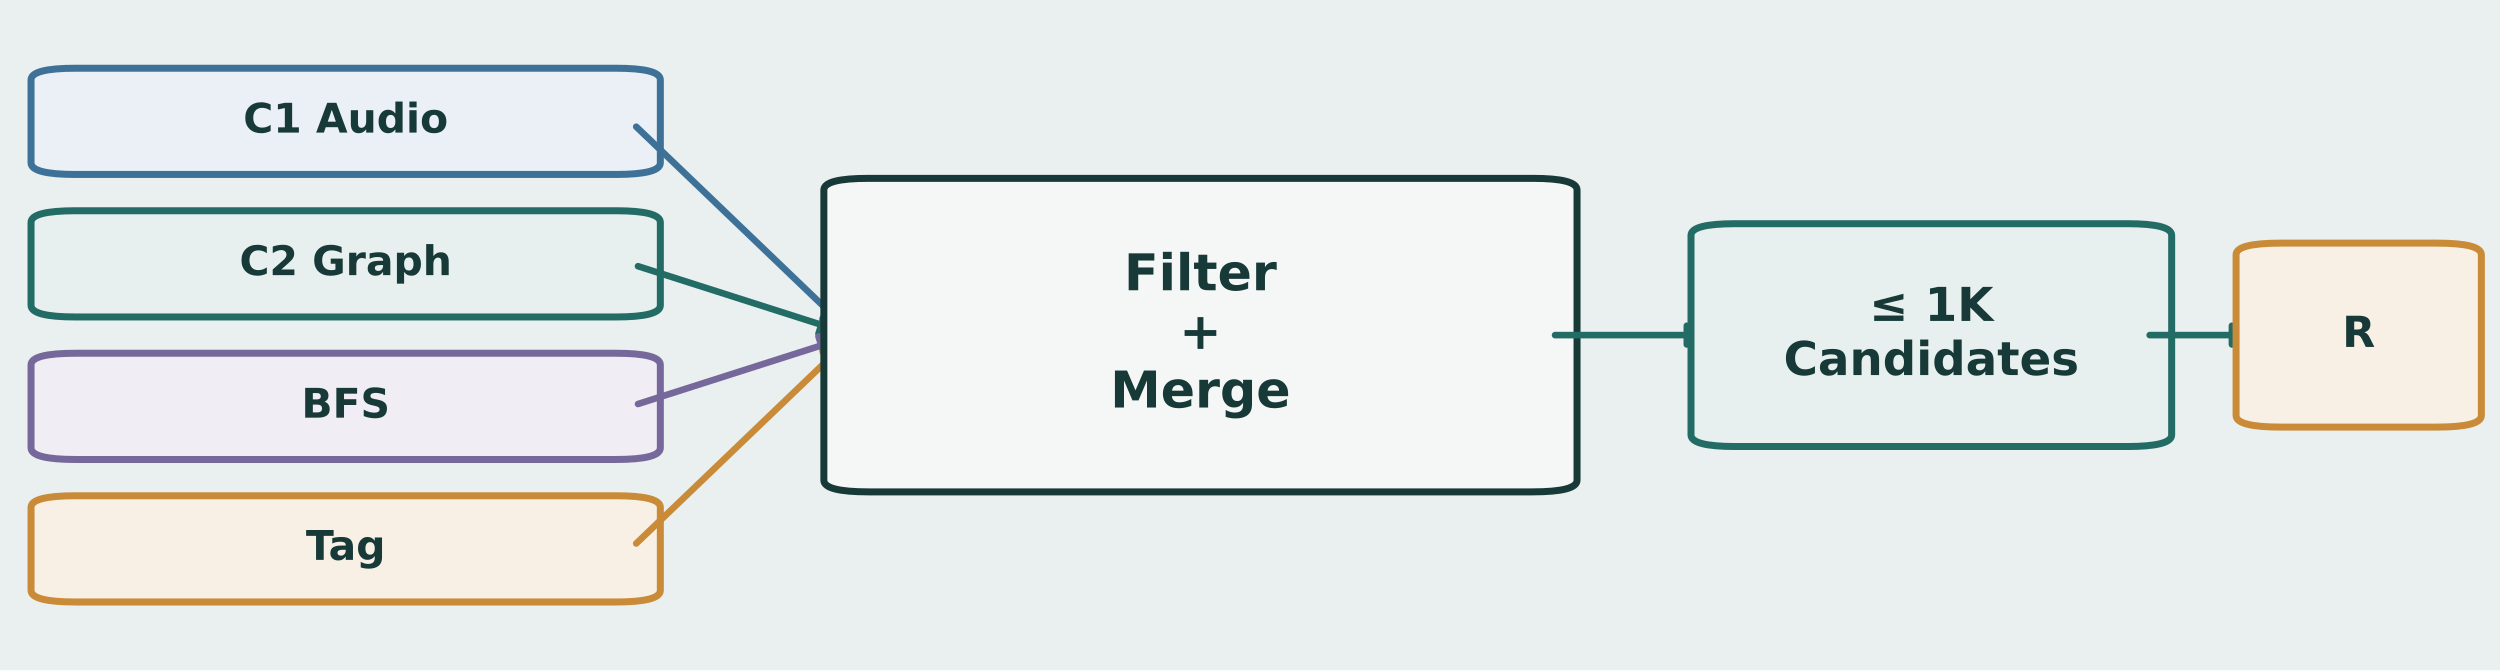
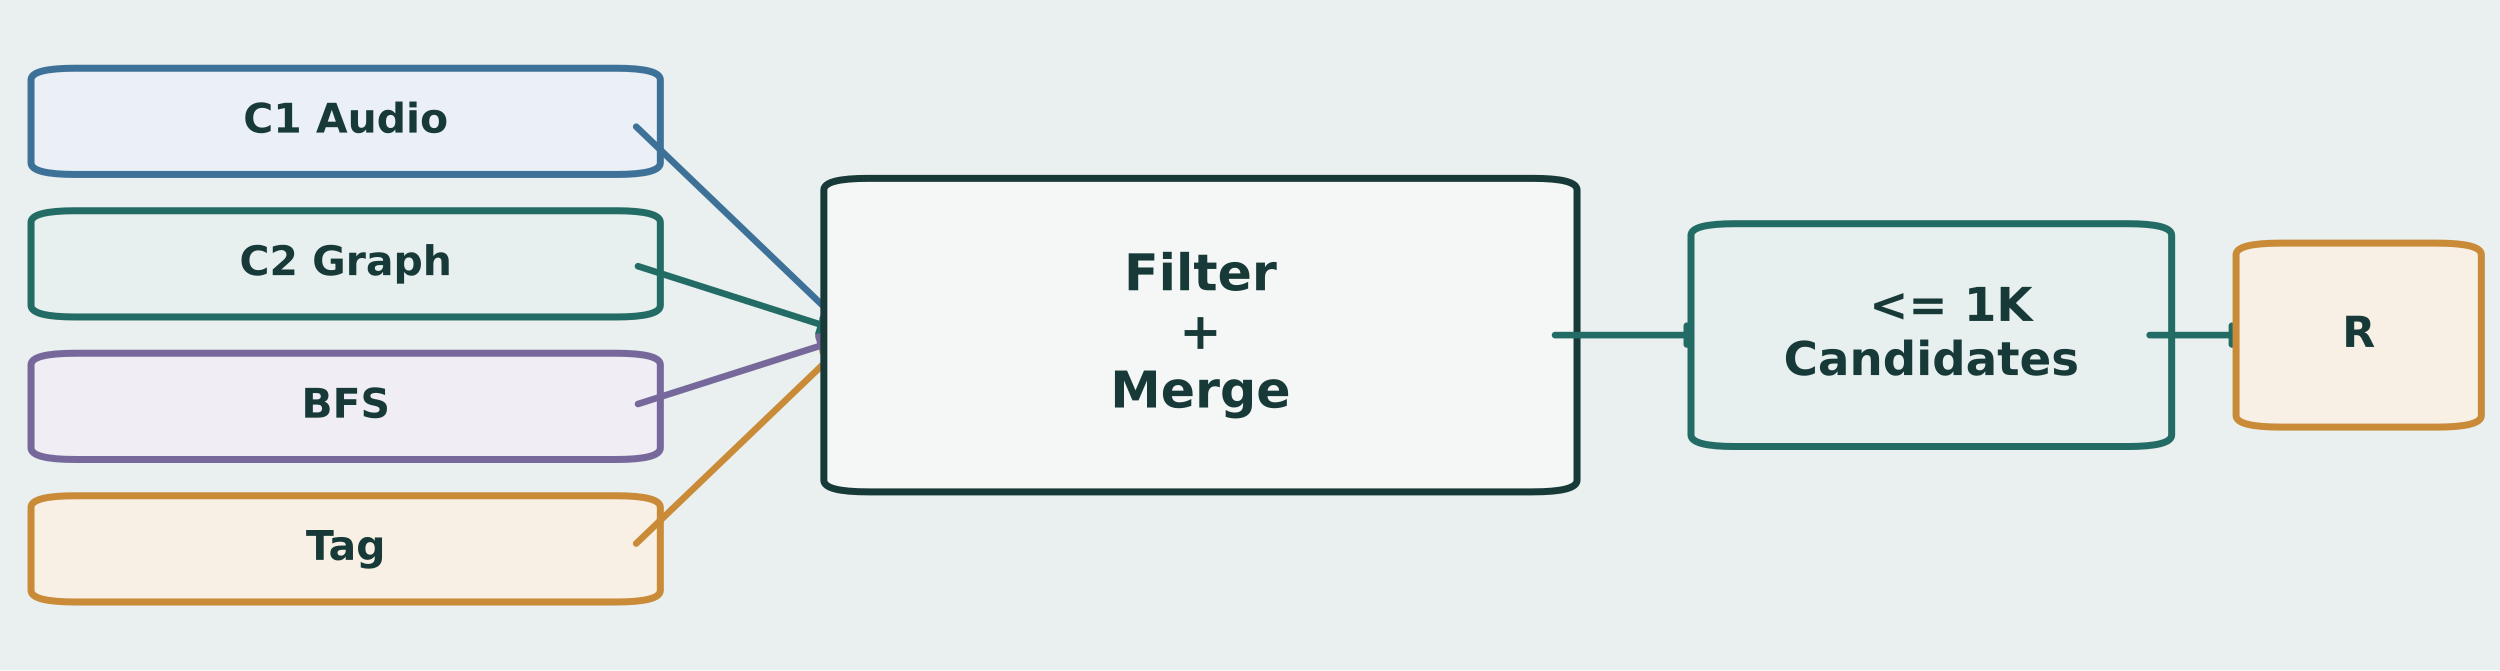
<svg xmlns="http://www.w3.org/2000/svg" width="641.88pt" height="172.08pt" viewBox="0 0 641.88 172.08" version="1.1">
  <defs>
    <style type="text/css">*{stroke-linejoin: round; stroke-linecap: butt}</style>
  </defs>
  <g id="figure_1">
    <g id="patch_1">
      <path d="M 0 172.08 L 641.88 172.08 L 641.88 0 L 0 0 z " style="fill: #e9f0ef" />
    </g>
    <g id="axes_1">
      <g id="patch_2">
        <path d="M 19.419 44.793 L 158.093 44.793 Q 169.543 44.793 169.543 41.799 L 169.543 20.51 Q 169.543 17.516 158.093 17.516 L 19.419 17.516 Q 7.969 17.516 7.969 20.51 L 7.969 41.799 Q 7.969 44.793 19.419 44.793 z " clip-path="url(#p919b70ab61)" style="fill: #eaf0f5; stroke: #3e7198; stroke-width: 1.8; stroke-linejoin: miter" />
      </g>
      <g id="patch_3">
        <path d="M 163.353 32.538 Q 190.537 58.598 216.348 83.343 " clip-path="url(#p919b70ab61)" style="fill: none; stroke: #3e7198; stroke-width: 1.7; stroke-linecap: round" />
        <path d="M 214.544 78.289 L 216.348 83.343 L 211.222 81.754 z " clip-path="url(#p919b70ab61)" style="fill: #3e7198; stroke: #3e7198; stroke-width: 1.7; stroke-linecap: round" />
      </g>
      <g id="patch_4">
        <path d="M 19.419 81.383 L 158.093 81.383 Q 169.543 81.383 169.543 78.389 L 169.543 57.1 Q 169.543 54.107 158.093 54.107 L 19.419 54.107 Q 7.969 54.107 7.969 57.1 L 7.969 78.389 Q 7.969 81.383 19.419 81.383 z " clip-path="url(#p919b70ab61)" style="fill: #e7f0ef; stroke: #236b65; stroke-width: 1.8; stroke-linejoin: miter" />
      </g>
      <g id="patch_5">
        <path d="M 163.814 68.353 Q 190.537 76.893 215.448 84.854 " clip-path="url(#p919b70ab61)" style="fill: none; stroke: #236b65; stroke-width: 1.7; stroke-linecap: round" />
        <path d="M 211.607 81.106 L 215.448 84.854 L 210.146 85.679 z " clip-path="url(#p919b70ab61)" style="fill: #236b65; stroke: #236b65; stroke-width: 1.7; stroke-linecap: round" />
      </g>
      <g id="patch_6">
        <path d="M 19.419 117.973 L 158.093 117.973 Q 169.543 117.973 169.543 114.98 L 169.543 93.691 Q 169.543 90.697 158.093 90.697 L 19.419 90.697 Q 7.969 90.697 7.969 93.691 L 7.969 114.98 Q 7.969 117.973 19.419 117.973 z " clip-path="url(#p919b70ab61)" style="fill: #f0edf5; stroke: #76689a; stroke-width: 1.8; stroke-linejoin: miter" />
      </g>
      <g id="patch_7">
        <path d="M 163.814 103.727 Q 190.537 95.187 215.448 87.226 " clip-path="url(#p919b70ab61)" style="fill: none; stroke: #76689a; stroke-width: 1.7; stroke-linecap: round" />
        <path d="M 210.146 86.401 L 215.448 87.226 L 211.607 90.974 z " clip-path="url(#p919b70ab61)" style="fill: #76689a; stroke: #76689a; stroke-width: 1.7; stroke-linecap: round" />
      </g>
      <g id="patch_8">
        <path d="M 19.419 154.564 L 158.093 154.564 Q 169.543 154.564 169.543 151.57 L 169.543 130.281 Q 169.543 127.287 158.093 127.287 L 19.419 127.287 Q 7.969 127.287 7.969 130.281 L 7.969 151.57 Q 7.969 154.564 19.419 154.564 z " clip-path="url(#p919b70ab61)" style="fill: #f8f0e4; stroke: #c98b38; stroke-width: 1.8; stroke-linejoin: miter" />
      </g>
      <g id="patch_9">
        <path d="M 163.353 139.542 Q 190.537 113.482 216.348 88.737 " clip-path="url(#p919b70ab61)" style="fill: none; stroke: #c98b38; stroke-width: 1.7; stroke-linecap: round" />
        <path d="M 211.222 90.326 L 216.348 88.737 L 214.544 93.791 z " clip-path="url(#p919b70ab61)" style="fill: #c98b38; stroke: #c98b38; stroke-width: 1.7; stroke-linecap: round" />
      </g>
      <g id="patch_10">
        <path d="M 222.978 126.289 L 393.458 126.289 Q 404.908 126.289 404.908 123.296 L 404.908 48.784 Q 404.908 45.791 393.458 45.791 L 222.978 45.791 Q 211.527 45.791 211.527 48.784 L 211.527 123.296 Q 211.527 126.289 222.978 126.289 z " clip-path="url(#p919b70ab61)" style="fill: #f4f7f6; stroke: #173a38; stroke-width: 1.8; stroke-linejoin: miter" />
      </g>
      <g id="patch_11">
        <path d="M 399.272 86.04 Q 419.537 86.04 437.901 86.04 " clip-path="url(#p919b70ab61)" style="fill: none; stroke: #236b65; stroke-width: 1.7; stroke-linecap: round" />
        <path d="M 433.101 83.64 L 437.901 86.04 L 433.101 88.44 z " clip-path="url(#p919b70ab61)" style="fill: #236b65; stroke: #236b65; stroke-width: 1.7; stroke-linecap: round" />
      </g>
      <g id="patch_12">
        <path d="M 445.62 114.647 L 546.126 114.647 Q 557.577 114.647 557.577 111.653 L 557.577 60.427 Q 557.577 57.433 546.126 57.433 L 445.62 57.433 Q 434.169 57.433 434.169 60.427 L 434.169 111.653 Q 434.169 114.647 445.62 114.647 z " clip-path="url(#p919b70ab61)" style="fill: #e7f0ef; stroke: #236b65; stroke-width: 1.8; stroke-linejoin: miter" />
      </g>
      <g id="patch_13">
        <path d="M 551.943 86.04 Q 565.847 86.04 577.851 86.04 " clip-path="url(#p919b70ab61)" style="fill: none; stroke: #236b65; stroke-width: 1.7; stroke-linecap: round" />
        <path d="M 573.051 83.64 L 577.851 86.04 L 573.051 88.44 z " clip-path="url(#p919b70ab61)" style="fill: #236b65; stroke: #236b65; stroke-width: 1.7; stroke-linecap: round" />
      </g>
      <g id="patch_14">
        <path d="M 585.566 109.657 L 625.641 109.657 Q 637.092 109.657 637.092 106.664 L 637.092 65.416 Q 637.092 62.423 625.641 62.423 L 585.566 62.423 Q 574.116 62.423 574.116 65.416 L 574.116 106.664 Q 574.116 109.657 585.566 109.657 z " clip-path="url(#p919b70ab61)" style="fill: #f8f0e4; stroke: #c98b38; stroke-width: 1.8; stroke-linejoin: miter" />
      </g>
      <g id="text_1">
        <text style="font-weight: 700; font-size: 10.5px; font-family: 'DejaVu Sans'; text-anchor: middle; fill: #173a38" x="88.756" y="34.052" transform="rotate(-0 88.7562 34.05174)">C1 Audio</text>
      </g>
      <g id="text_2">
        <text style="font-weight: 700; font-size: 10.5px; font-family: 'DejaVu Sans'; text-anchor: middle; fill: #173a38" x="88.756" y="70.642" transform="rotate(-0 88.7562 70.64214)">C2 Graph</text>
      </g>
      <g id="text_3">
        <text style="font-weight: 700; font-size: 10.5px; font-family: 'DejaVu Sans'; text-anchor: middle; fill: #173a38" x="88.756" y="107.233" transform="rotate(-0 88.7562 107.2325)">BFS</text>
      </g>
      <g id="text_4">
        <text style="font-weight: 700; font-size: 10.5px; font-family: 'DejaVu Sans'; text-anchor: middle; fill: #173a38" x="88.756" y="143.741" transform="rotate(-0 88.7562 143.7409)">Tag</text>
      </g>
      <g id="text_5">
        <text style="font-weight: 700; font-size: 13px; font-family: 'DejaVu Sans'; fill: #173a38" transform="translate(288.5998 74.52535)">Filter</text>
        <text style="font-weight: 700; font-size: 13px; font-family: 'DejaVu Sans'; fill: #173a38" transform="translate(302.7708 89.57641)">+</text>
        <text style="font-weight: 700; font-size: 13px; font-family: 'DejaVu Sans'; fill: #173a38" transform="translate(285.0735 104.6275)">Merge</text>
      </g>
      <g id="text_6">
-         <text style="font-weight: 700; font-size: 12px; font-family: 'DejaVu Sans'; fill: #173a38" transform="translate(479.9327 82.40461)">≤ 1K</text>
+         <text style="font-weight: 700; font-size: 12px; font-family: 'DejaVu Sans'; fill: #173a38" transform="translate(479.9327 82.40461)">&lt;= 1K</text>
        <text style="font-weight: 700; font-size: 12px; font-family: 'DejaVu Sans'; fill: #173a38" transform="translate(457.9455 96.29789)">Candidates</text>
      </g>
      <g id="text_7">
        <text style="font-weight: 700; font-size: 11px; font-family: 'DejaVu Sans'; text-anchor: middle; fill: #173a38" x="605.604" y="89.075" transform="rotate(-0 605.6037 89.07531)">R</text>
      </g>
    </g>
  </g>
  <defs>
    <clipPath id="p919b70ab61">
      <rect x="2.88" y="2.88" width="636.12" height="166.32" />
    </clipPath>
  </defs>
</svg>
